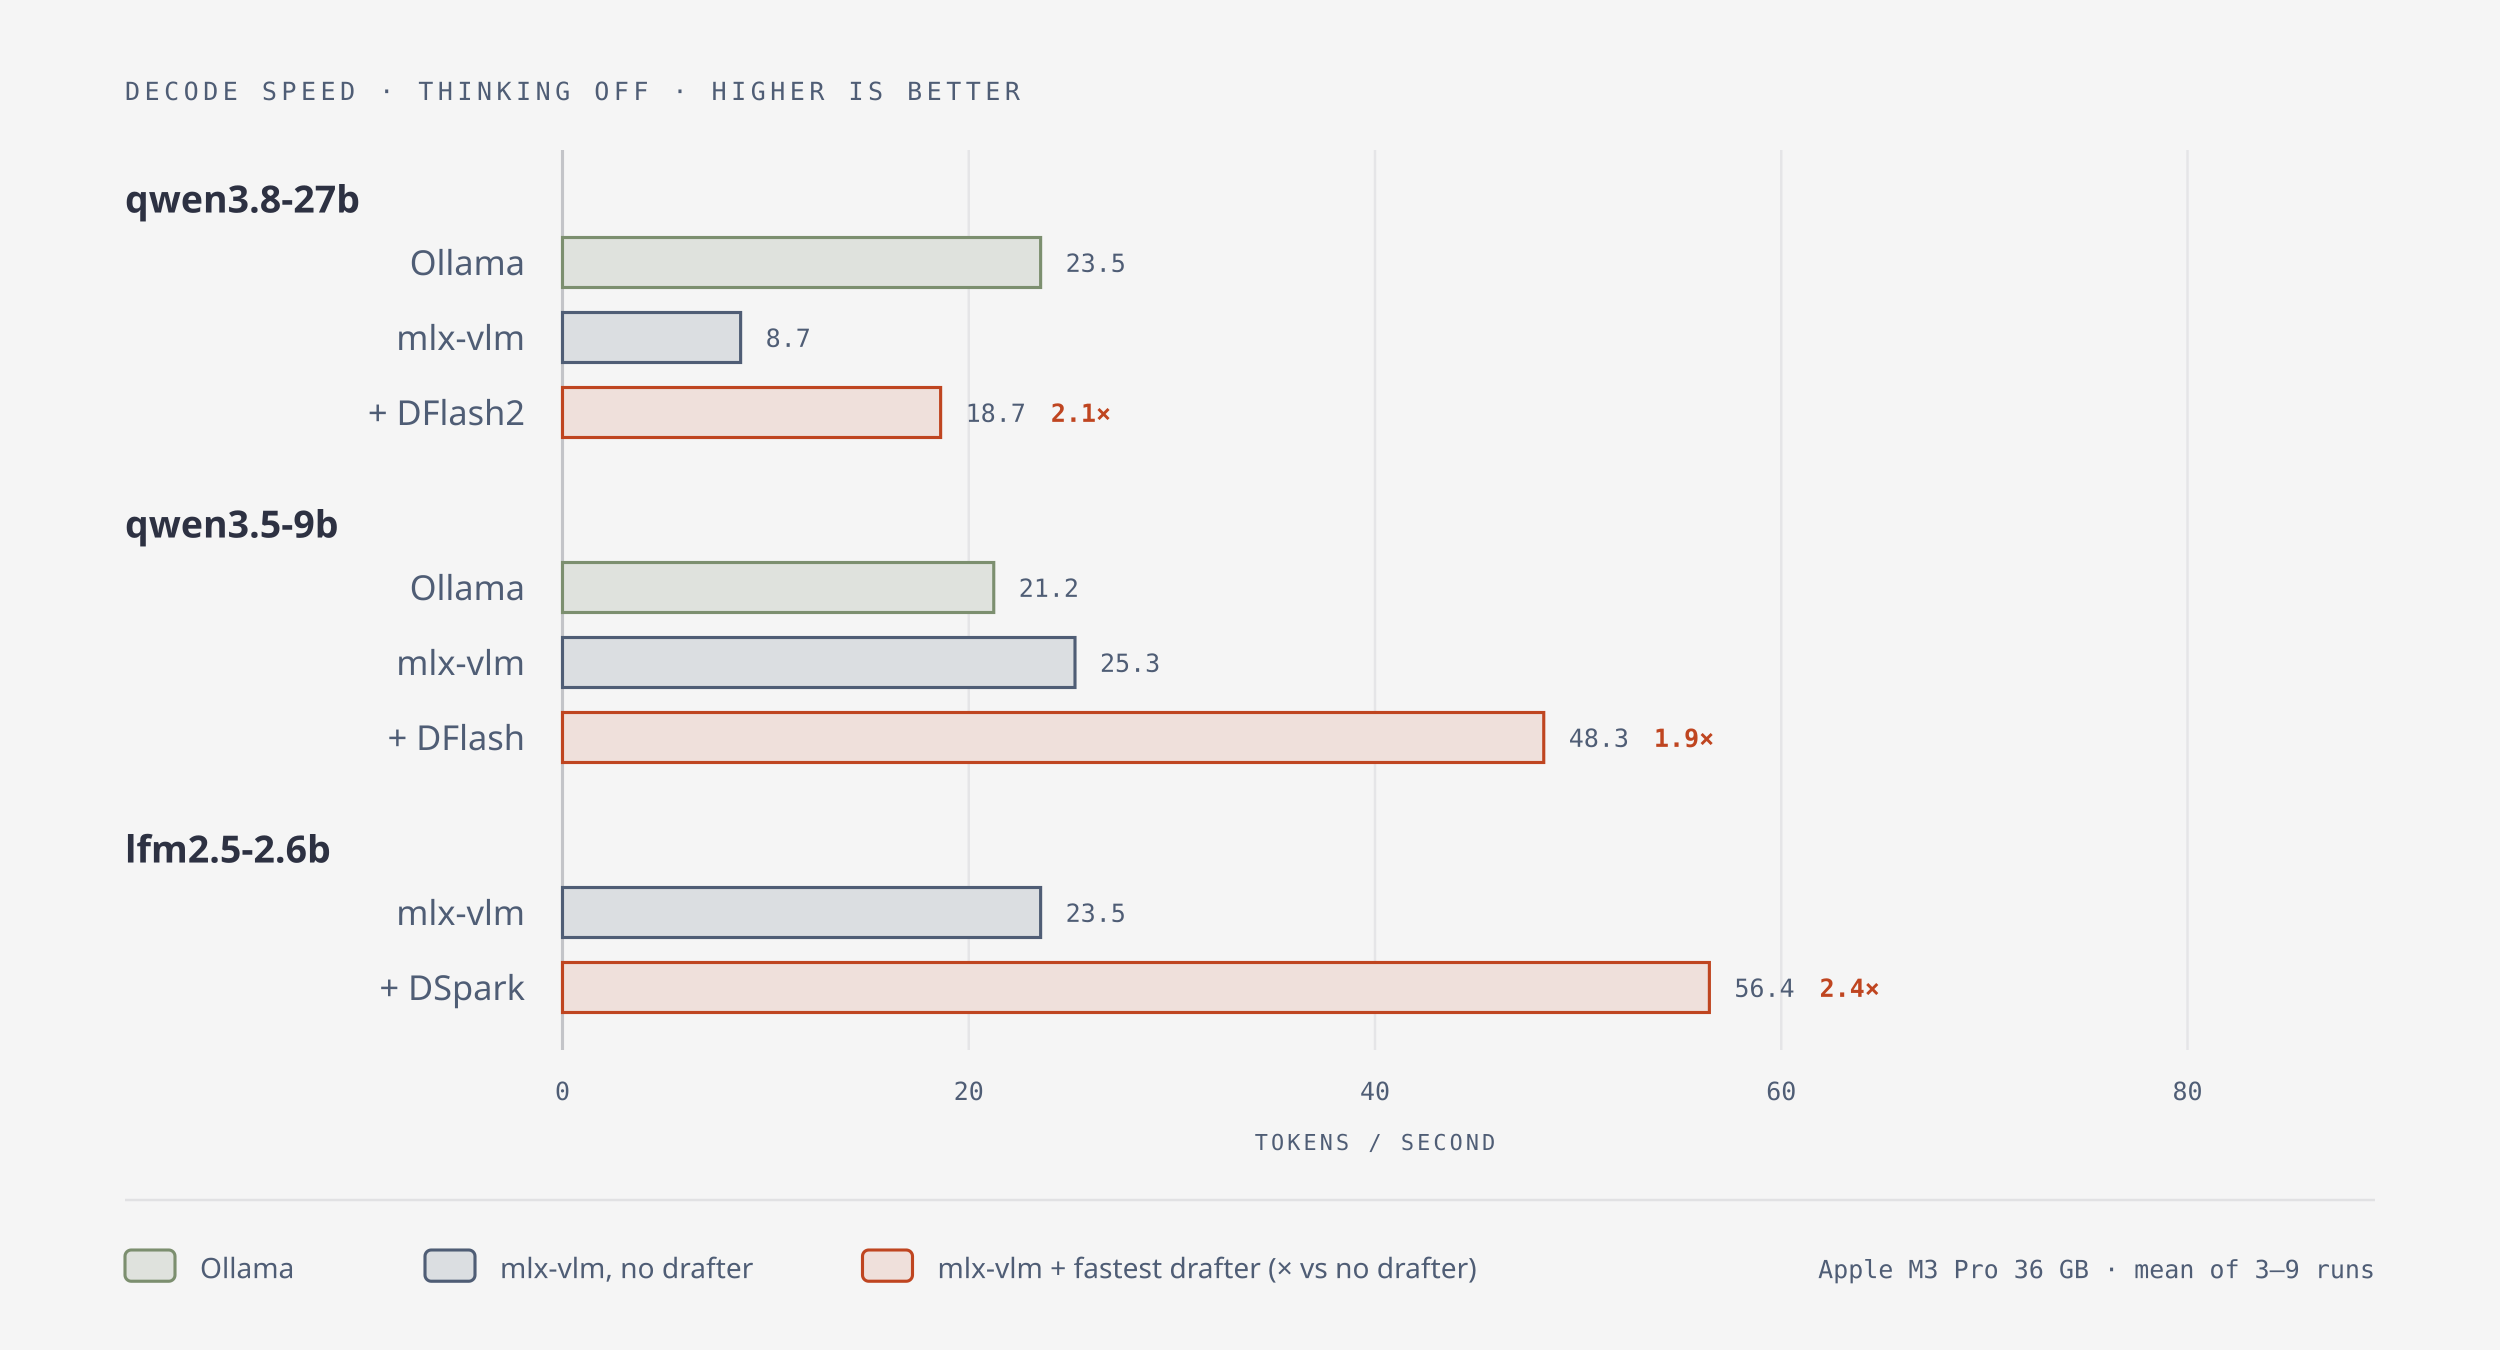
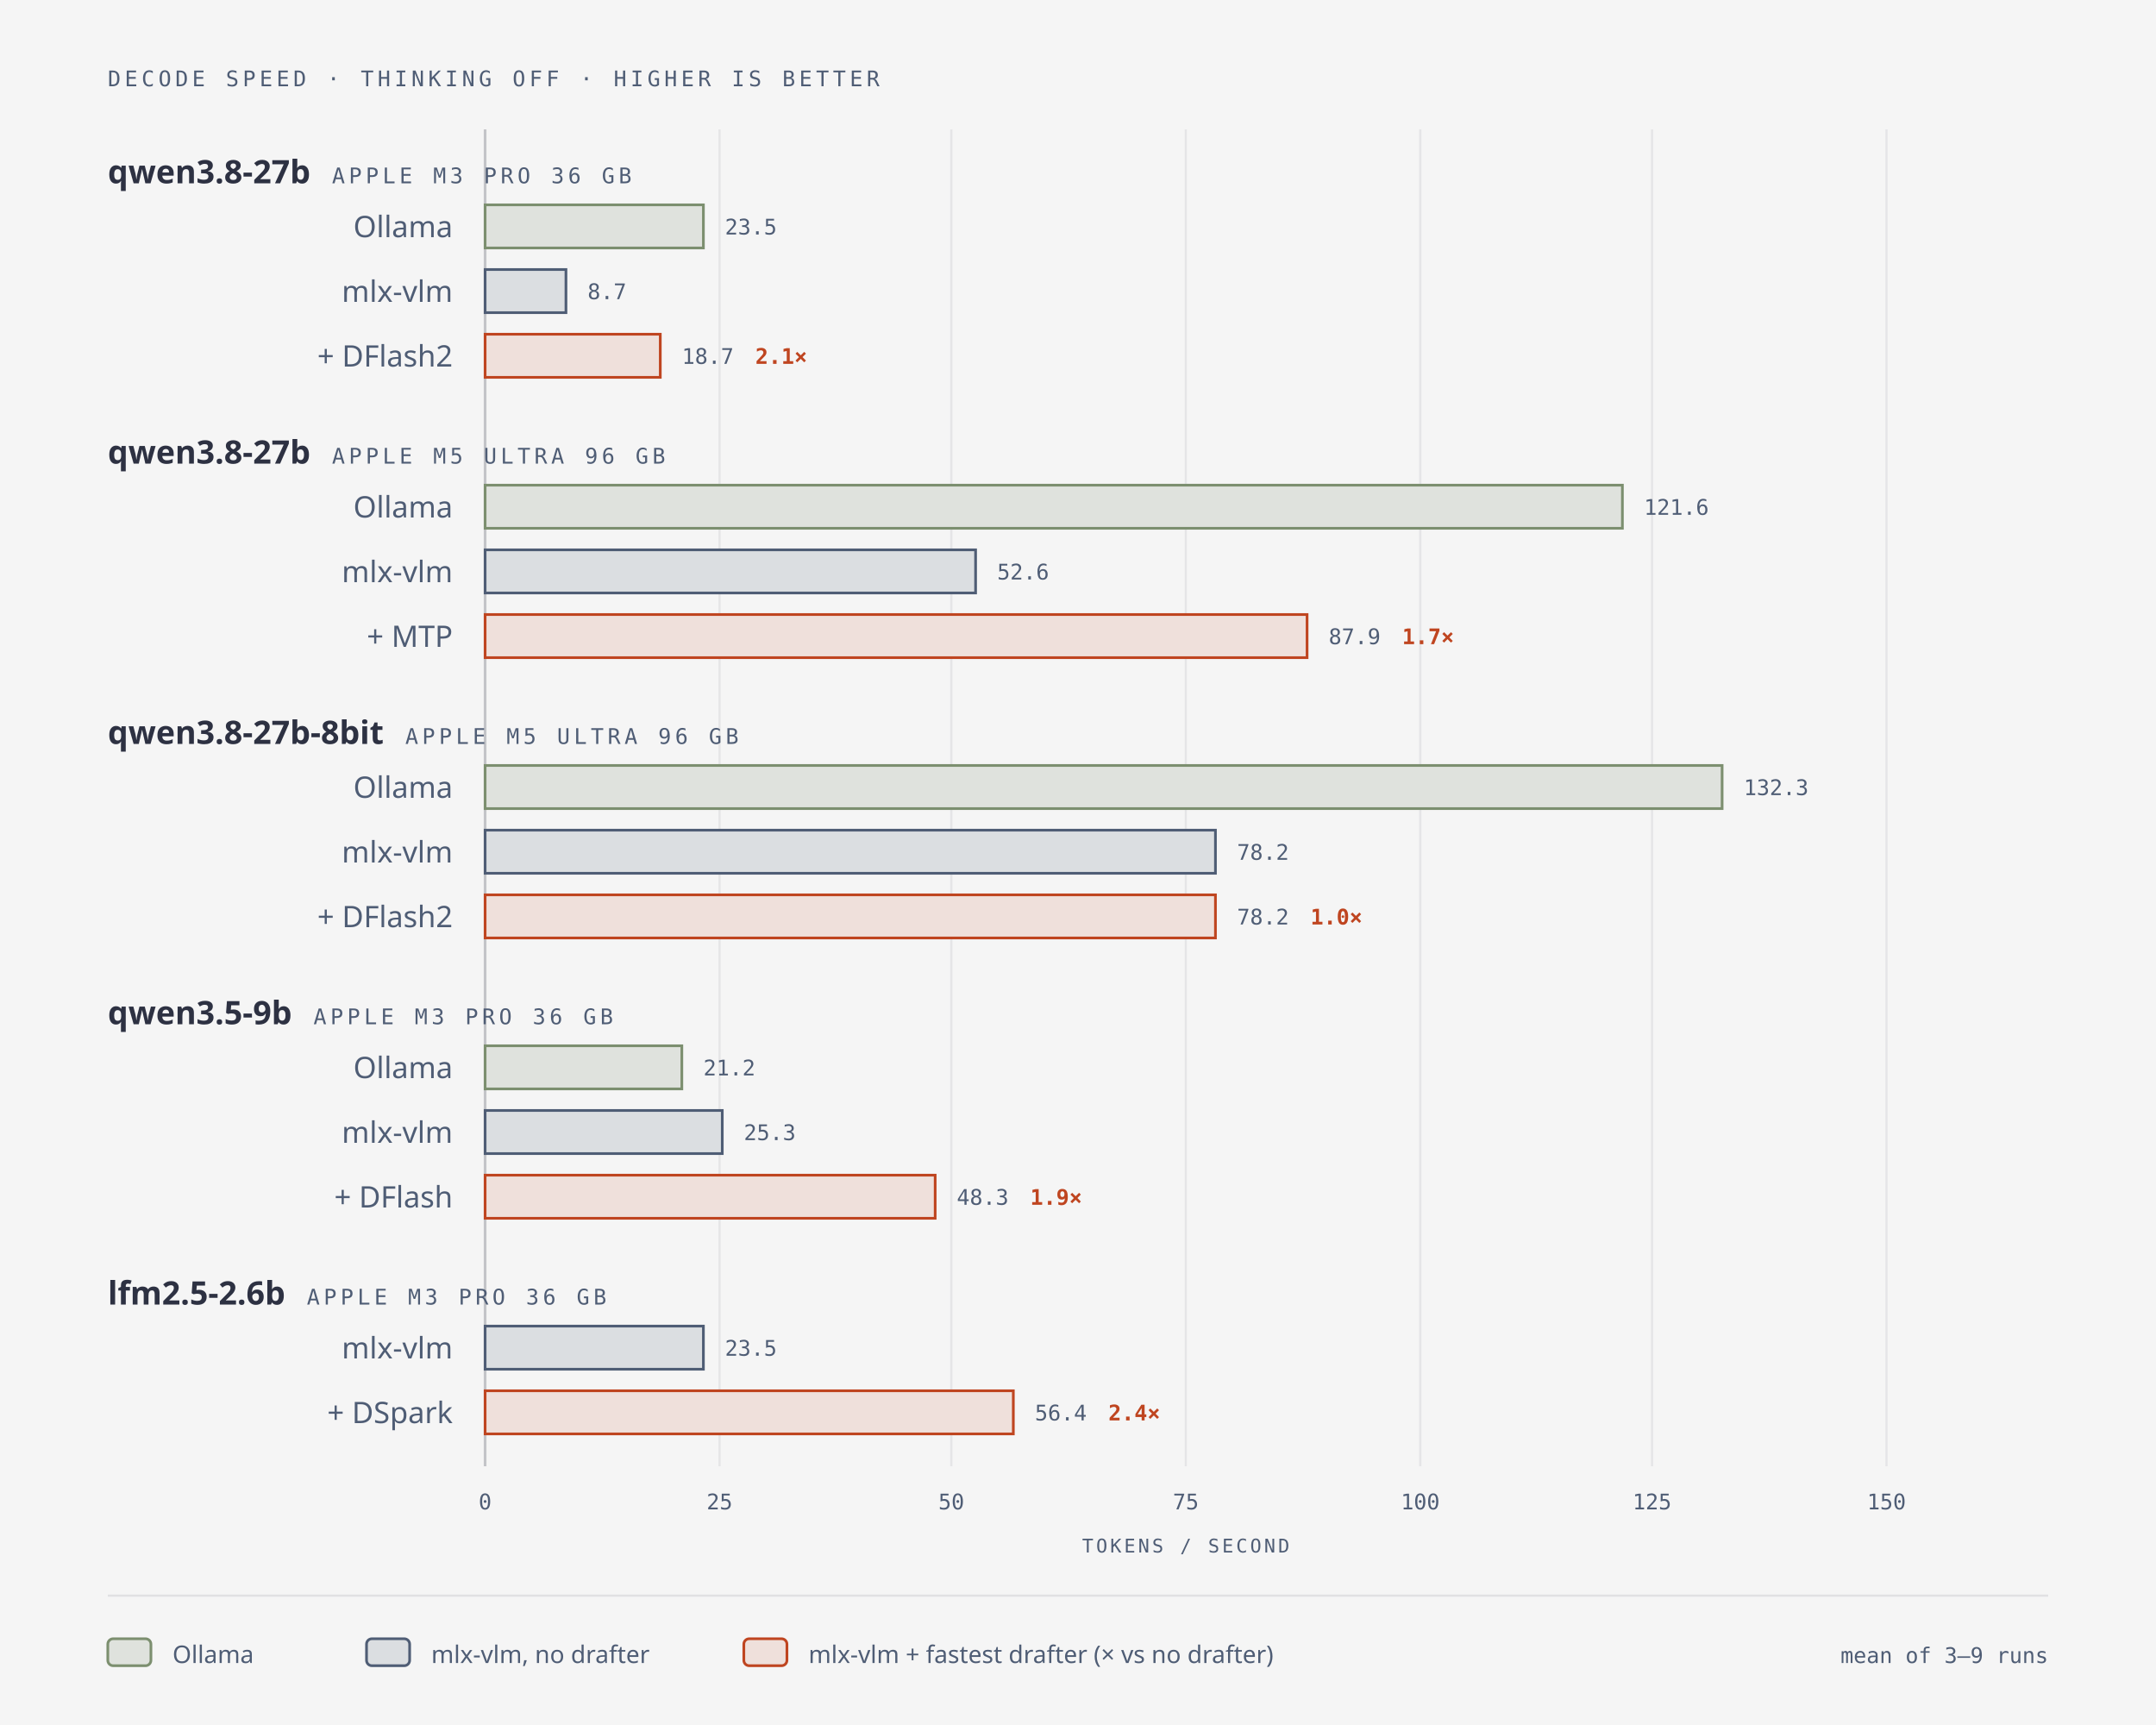
- <svg xmlns="http://www.w3.org/2000/svg" viewBox="0 0 800 432" width="800" height="432" role="img" aria-labelledby="speed-title speed-desc">
+ <svg xmlns="http://www.w3.org/2000/svg" viewBox="0 0 800 640" width="800" height="640" role="img" aria-labelledby="speed-title speed-desc">
  <rect width="100%" height="100%" fill="#f5f5f5" />
  <text x="40" y="32" fill="#4f5d75" font-size="8" font-weight="500" font-family="'Geist Mono', ui-monospace, monospace" letter-spacing="0.18em">DECODE SPEED · THINKING OFF · HIGHER IS BETTER</text>
-   <line x1="180" y1="48" x2="180" y2="336" stroke="rgba(45,49,66,0.25)" stroke-width="1" />
-   <text x="180" y="352" fill="#4f5d75" font-size="8" font-family="'Geist Mono', ui-monospace, monospace" text-anchor="middle">0</text>
-   <line x1="310" y1="48" x2="310" y2="336" stroke="rgba(45,49,66,0.08)" stroke-width="0.8" />
-   <text x="310" y="352" fill="#4f5d75" font-size="8" font-family="'Geist Mono', ui-monospace, monospace" text-anchor="middle">20</text>
-   <line x1="440" y1="48" x2="440" y2="336" stroke="rgba(45,49,66,0.08)" stroke-width="0.8" />
-   <text x="440" y="352" fill="#4f5d75" font-size="8" font-family="'Geist Mono', ui-monospace, monospace" text-anchor="middle">40</text>
-   <line x1="570" y1="48" x2="570" y2="336" stroke="rgba(45,49,66,0.08)" stroke-width="0.8" />
-   <text x="570" y="352" fill="#4f5d75" font-size="8" font-family="'Geist Mono', ui-monospace, monospace" text-anchor="middle">60</text>
-   <line x1="700" y1="48" x2="700" y2="336" stroke="rgba(45,49,66,0.08)" stroke-width="0.8" />
-   <text x="700" y="352" fill="#4f5d75" font-size="8" font-family="'Geist Mono', ui-monospace, monospace" text-anchor="middle">80</text>
-   <text x="440" y="368" fill="#4f5d75" font-size="7" font-family="'Geist Mono', ui-monospace, monospace" letter-spacing="0.14em" text-anchor="middle">TOKENS / SECOND</text>
-   <text x="40" y="68" fill="#2d3142" font-size="12" font-weight="600" font-family="'Geist', system-ui, sans-serif">qwen3.8-27b</text>
+   <line x1="180" y1="48" x2="180" y2="544" stroke="rgba(45,49,66,0.25)" stroke-width="1" />
+   <text x="180" y="560" fill="#4f5d75" font-size="8" font-family="'Geist Mono', ui-monospace, monospace" text-anchor="middle">0</text>
+   <line x1="267" y1="48" x2="267" y2="544" stroke="rgba(45,49,66,0.08)" stroke-width="0.8" />
+   <text x="267" y="560" fill="#4f5d75" font-size="8" font-family="'Geist Mono', ui-monospace, monospace" text-anchor="middle">25</text>
+   <line x1="353" y1="48" x2="353" y2="544" stroke="rgba(45,49,66,0.08)" stroke-width="0.8" />
+   <text x="353" y="560" fill="#4f5d75" font-size="8" font-family="'Geist Mono', ui-monospace, monospace" text-anchor="middle">50</text>
+   <line x1="440" y1="48" x2="440" y2="544" stroke="rgba(45,49,66,0.08)" stroke-width="0.8" />
+   <text x="440" y="560" fill="#4f5d75" font-size="8" font-family="'Geist Mono', ui-monospace, monospace" text-anchor="middle">75</text>
+   <line x1="527" y1="48" x2="527" y2="544" stroke="rgba(45,49,66,0.08)" stroke-width="0.8" />
+   <text x="527" y="560" fill="#4f5d75" font-size="8" font-family="'Geist Mono', ui-monospace, monospace" text-anchor="middle">100</text>
+   <line x1="613" y1="48" x2="613" y2="544" stroke="rgba(45,49,66,0.08)" stroke-width="0.8" />
+   <text x="613" y="560" fill="#4f5d75" font-size="8" font-family="'Geist Mono', ui-monospace, monospace" text-anchor="middle">125</text>
+   <line x1="700" y1="48" x2="700" y2="544" stroke="rgba(45,49,66,0.08)" stroke-width="0.8" />
+   <text x="700" y="560" fill="#4f5d75" font-size="8" font-family="'Geist Mono', ui-monospace, monospace" text-anchor="middle">150</text>
+   <text x="440" y="576" fill="#4f5d75" font-size="7" font-family="'Geist Mono', ui-monospace, monospace" letter-spacing="0.14em" text-anchor="middle">TOKENS / SECOND</text>
+   <text x="40" y="68" fill="#2d3142" font-size="12" font-weight="600" font-family="'Geist', system-ui, sans-serif">qwen3.8-27b<tspan fill="#4f5d75" font-size="8" font-weight="500" font-family="'Geist Mono', ui-monospace, monospace" letter-spacing="0.18em" dx="8">APPLE M3 PRO 36 GB</tspan>
+   </text>
  <text x="168" y="88" fill="#4f5d75" font-size="11" font-weight="500" font-family="'Geist', system-ui, sans-serif" text-anchor="end">Ollama</text>
-   <rect x="180" y="76" width="153" height="16" fill="#f5f5f5" />
-   <rect x="180" y="76" width="153" height="16" fill="rgba(124,143,111,0.18)" stroke="#7c8f6f" stroke-width="1" />
-   <text x="341" y="87" fill="#4f5d75" font-size="8" font-family="'Geist Mono', ui-monospace, monospace">23.5</text>
+   <rect x="180" y="76" width="81" height="16" fill="#f5f5f5" />
+   <rect x="180" y="76" width="81" height="16" fill="rgba(124,143,111,0.18)" stroke="#7c8f6f" stroke-width="1" />
+   <text x="269" y="87" fill="#4f5d75" font-size="8" font-family="'Geist Mono', ui-monospace, monospace">23.5</text>
  <text x="168" y="112" fill="#4f5d75" font-size="11" font-weight="500" font-family="'Geist', system-ui, sans-serif" text-anchor="end">mlx-vlm</text>
-   <rect x="180" y="100" width="57" height="16" fill="#f5f5f5" />
-   <rect x="180" y="100" width="57" height="16" fill="rgba(79,93,117,0.15)" stroke="#4f5d75" stroke-width="1" />
-   <text x="245" y="111" fill="#4f5d75" font-size="8" font-family="'Geist Mono', ui-monospace, monospace">8.7</text>
+   <rect x="180" y="100" width="30" height="16" fill="#f5f5f5" />
+   <rect x="180" y="100" width="30" height="16" fill="rgba(79,93,117,0.15)" stroke="#4f5d75" stroke-width="1" />
+   <text x="218" y="111" fill="#4f5d75" font-size="8" font-family="'Geist Mono', ui-monospace, monospace">8.7</text>
  <text x="168" y="136" fill="#4f5d75" font-size="11" font-weight="500" font-family="'Geist', system-ui, sans-serif" text-anchor="end">+ DFlash2</text>
-   <rect x="180" y="124" width="121" height="16" fill="#f5f5f5" />
-   <rect x="180" y="124" width="121" height="16" fill="rgba(191,69,32,0.12)" stroke="#bf4520" stroke-width="1" />
-   <text x="309" y="135" fill="#4f5d75" font-size="8" font-family="'Geist Mono', ui-monospace, monospace">18.7<tspan fill="#bf4520" font-weight="600" dx="8">2.1×</tspan>
+   <rect x="180" y="124" width="65" height="16" fill="#f5f5f5" />
+   <rect x="180" y="124" width="65" height="16" fill="rgba(191,69,32,0.12)" stroke="#bf4520" stroke-width="1" />
+   <text x="253" y="135" fill="#4f5d75" font-size="8" font-family="'Geist Mono', ui-monospace, monospace">18.7<tspan fill="#bf4520" font-weight="600" dx="8">2.1×</tspan>
  </text>
-   <text x="40" y="172" fill="#2d3142" font-size="12" font-weight="600" font-family="'Geist', system-ui, sans-serif">qwen3.5-9b</text>
+   <text x="40" y="172" fill="#2d3142" font-size="12" font-weight="600" font-family="'Geist', system-ui, sans-serif">qwen3.8-27b<tspan fill="#4f5d75" font-size="8" font-weight="500" font-family="'Geist Mono', ui-monospace, monospace" letter-spacing="0.18em" dx="8">APPLE M5 ULTRA 96 GB</tspan>
+   </text>
  <text x="168" y="192" fill="#4f5d75" font-size="11" font-weight="500" font-family="'Geist', system-ui, sans-serif" text-anchor="end">Ollama</text>
-   <rect x="180" y="180" width="138" height="16" fill="#f5f5f5" />
-   <rect x="180" y="180" width="138" height="16" fill="rgba(124,143,111,0.18)" stroke="#7c8f6f" stroke-width="1" />
-   <text x="326" y="191" fill="#4f5d75" font-size="8" font-family="'Geist Mono', ui-monospace, monospace">21.2</text>
+   <rect x="180" y="180" width="422" height="16" fill="#f5f5f5" />
+   <rect x="180" y="180" width="422" height="16" fill="rgba(124,143,111,0.18)" stroke="#7c8f6f" stroke-width="1" />
+   <text x="610" y="191" fill="#4f5d75" font-size="8" font-family="'Geist Mono', ui-monospace, monospace">121.6</text>
  <text x="168" y="216" fill="#4f5d75" font-size="11" font-weight="500" font-family="'Geist', system-ui, sans-serif" text-anchor="end">mlx-vlm</text>
-   <rect x="180" y="204" width="164" height="16" fill="#f5f5f5" />
-   <rect x="180" y="204" width="164" height="16" fill="rgba(79,93,117,0.15)" stroke="#4f5d75" stroke-width="1" />
-   <text x="352" y="215" fill="#4f5d75" font-size="8" font-family="'Geist Mono', ui-monospace, monospace">25.3</text>
-   <text x="168" y="240" fill="#4f5d75" font-size="11" font-weight="500" font-family="'Geist', system-ui, sans-serif" text-anchor="end">+ DFlash</text>
-   <rect x="180" y="228" width="314" height="16" fill="#f5f5f5" />
-   <rect x="180" y="228" width="314" height="16" fill="rgba(191,69,32,0.12)" stroke="#bf4520" stroke-width="1" />
-   <text x="502" y="239" fill="#4f5d75" font-size="8" font-family="'Geist Mono', ui-monospace, monospace">48.3<tspan fill="#bf4520" font-weight="600" dx="8">1.9×</tspan>
+   <rect x="180" y="204" width="182" height="16" fill="#f5f5f5" />
+   <rect x="180" y="204" width="182" height="16" fill="rgba(79,93,117,0.15)" stroke="#4f5d75" stroke-width="1" />
+   <text x="370" y="215" fill="#4f5d75" font-size="8" font-family="'Geist Mono', ui-monospace, monospace">52.6</text>
+   <text x="168" y="240" fill="#4f5d75" font-size="11" font-weight="500" font-family="'Geist', system-ui, sans-serif" text-anchor="end">+ MTP</text>
+   <rect x="180" y="228" width="305" height="16" fill="#f5f5f5" />
+   <rect x="180" y="228" width="305" height="16" fill="rgba(191,69,32,0.12)" stroke="#bf4520" stroke-width="1" />
+   <text x="493" y="239" fill="#4f5d75" font-size="8" font-family="'Geist Mono', ui-monospace, monospace">87.9<tspan fill="#bf4520" font-weight="600" dx="8">1.7×</tspan>
  </text>
-   <text x="40" y="276" fill="#2d3142" font-size="12" font-weight="600" font-family="'Geist', system-ui, sans-serif">lfm2.5-2.6b</text>
-   <text x="168" y="296" fill="#4f5d75" font-size="11" font-weight="500" font-family="'Geist', system-ui, sans-serif" text-anchor="end">mlx-vlm</text>
-   <rect x="180" y="284" width="153" height="16" fill="#f5f5f5" />
-   <rect x="180" y="284" width="153" height="16" fill="rgba(79,93,117,0.15)" stroke="#4f5d75" stroke-width="1" />
-   <text x="341" y="295" fill="#4f5d75" font-size="8" font-family="'Geist Mono', ui-monospace, monospace">23.5</text>
-   <text x="168" y="320" fill="#4f5d75" font-size="11" font-weight="500" font-family="'Geist', system-ui, sans-serif" text-anchor="end">+ DSpark</text>
-   <rect x="180" y="308" width="367" height="16" fill="#f5f5f5" />
-   <rect x="180" y="308" width="367" height="16" fill="rgba(191,69,32,0.12)" stroke="#bf4520" stroke-width="1" />
-   <text x="555" y="319" fill="#4f5d75" font-size="8" font-family="'Geist Mono', ui-monospace, monospace">56.4<tspan fill="#bf4520" font-weight="600" dx="8">2.4×</tspan>
+   <text x="40" y="276" fill="#2d3142" font-size="12" font-weight="600" font-family="'Geist', system-ui, sans-serif">qwen3.8-27b-8bit<tspan fill="#4f5d75" font-size="8" font-weight="500" font-family="'Geist Mono', ui-monospace, monospace" letter-spacing="0.18em" dx="8">APPLE M5 ULTRA 96 GB</tspan>
  </text>
-   <line x1="40" y1="384" x2="760" y2="384" stroke="rgba(45,49,66,0.1)" stroke-width="0.8" />
-   <rect x="40" y="400" width="16" height="10" rx="2" fill="rgba(124,143,111,0.18)" stroke="#7c8f6f" stroke-width="1" />
-   <text x="64" y="409" fill="#4f5d75" font-size="9" font-family="'Geist', system-ui, sans-serif">Ollama</text>
-   <rect x="136" y="400" width="16" height="10" rx="2" fill="rgba(79,93,117,0.15)" stroke="#4f5d75" stroke-width="1" />
-   <text x="160" y="409" fill="#4f5d75" font-size="9" font-family="'Geist', system-ui, sans-serif">mlx-vlm, no drafter</text>
-   <rect x="276" y="400" width="16" height="10" rx="2" fill="rgba(191,69,32,0.12)" stroke="#bf4520" stroke-width="1" />
-   <text x="300" y="409" fill="#4f5d75" font-size="9" font-family="'Geist', system-ui, sans-serif">mlx-vlm + fastest drafter (× vs no drafter)</text>
-   <text x="760" y="409" fill="#4f5d75" font-size="8" font-family="'Geist Mono', ui-monospace, monospace" text-anchor="end">Apple M3 Pro 36 GB · mean of 3–9 runs</text>
+   <text x="168" y="296" fill="#4f5d75" font-size="11" font-weight="500" font-family="'Geist', system-ui, sans-serif" text-anchor="end">Ollama</text>
+   <rect x="180" y="284" width="459" height="16" fill="#f5f5f5" />
+   <rect x="180" y="284" width="459" height="16" fill="rgba(124,143,111,0.18)" stroke="#7c8f6f" stroke-width="1" />
+   <text x="647" y="295" fill="#4f5d75" font-size="8" font-family="'Geist Mono', ui-monospace, monospace">132.3</text>
+   <text x="168" y="320" fill="#4f5d75" font-size="11" font-weight="500" font-family="'Geist', system-ui, sans-serif" text-anchor="end">mlx-vlm</text>
+   <rect x="180" y="308" width="271" height="16" fill="#f5f5f5" />
+   <rect x="180" y="308" width="271" height="16" fill="rgba(79,93,117,0.15)" stroke="#4f5d75" stroke-width="1" />
+   <text x="459" y="319" fill="#4f5d75" font-size="8" font-family="'Geist Mono', ui-monospace, monospace">78.2</text>
+   <text x="168" y="344" fill="#4f5d75" font-size="11" font-weight="500" font-family="'Geist', system-ui, sans-serif" text-anchor="end">+ DFlash2</text>
+   <rect x="180" y="332" width="271" height="16" fill="#f5f5f5" />
+   <rect x="180" y="332" width="271" height="16" fill="rgba(191,69,32,0.12)" stroke="#bf4520" stroke-width="1" />
+   <text x="459" y="343" fill="#4f5d75" font-size="8" font-family="'Geist Mono', ui-monospace, monospace">78.2<tspan fill="#bf4520" font-weight="600" dx="8">1.0×</tspan>
+   </text>
+   <text x="40" y="380" fill="#2d3142" font-size="12" font-weight="600" font-family="'Geist', system-ui, sans-serif">qwen3.5-9b<tspan fill="#4f5d75" font-size="8" font-weight="500" font-family="'Geist Mono', ui-monospace, monospace" letter-spacing="0.18em" dx="8">APPLE M3 PRO 36 GB</tspan>
+   </text>
+   <text x="168" y="400" fill="#4f5d75" font-size="11" font-weight="500" font-family="'Geist', system-ui, sans-serif" text-anchor="end">Ollama</text>
+   <rect x="180" y="388" width="73" height="16" fill="#f5f5f5" />
+   <rect x="180" y="388" width="73" height="16" fill="rgba(124,143,111,0.18)" stroke="#7c8f6f" stroke-width="1" />
+   <text x="261" y="399" fill="#4f5d75" font-size="8" font-family="'Geist Mono', ui-monospace, monospace">21.2</text>
+   <text x="168" y="424" fill="#4f5d75" font-size="11" font-weight="500" font-family="'Geist', system-ui, sans-serif" text-anchor="end">mlx-vlm</text>
+   <rect x="180" y="412" width="88" height="16" fill="#f5f5f5" />
+   <rect x="180" y="412" width="88" height="16" fill="rgba(79,93,117,0.15)" stroke="#4f5d75" stroke-width="1" />
+   <text x="276" y="423" fill="#4f5d75" font-size="8" font-family="'Geist Mono', ui-monospace, monospace">25.3</text>
+   <text x="168" y="448" fill="#4f5d75" font-size="11" font-weight="500" font-family="'Geist', system-ui, sans-serif" text-anchor="end">+ DFlash</text>
+   <rect x="180" y="436" width="167" height="16" fill="#f5f5f5" />
+   <rect x="180" y="436" width="167" height="16" fill="rgba(191,69,32,0.12)" stroke="#bf4520" stroke-width="1" />
+   <text x="355" y="447" fill="#4f5d75" font-size="8" font-family="'Geist Mono', ui-monospace, monospace">48.3<tspan fill="#bf4520" font-weight="600" dx="8">1.9×</tspan>
+   </text>
+   <text x="40" y="484" fill="#2d3142" font-size="12" font-weight="600" font-family="'Geist', system-ui, sans-serif">lfm2.5-2.6b<tspan fill="#4f5d75" font-size="8" font-weight="500" font-family="'Geist Mono', ui-monospace, monospace" letter-spacing="0.18em" dx="8">APPLE M3 PRO 36 GB</tspan>
+   </text>
+   <text x="168" y="504" fill="#4f5d75" font-size="11" font-weight="500" font-family="'Geist', system-ui, sans-serif" text-anchor="end">mlx-vlm</text>
+   <rect x="180" y="492" width="81" height="16" fill="#f5f5f5" />
+   <rect x="180" y="492" width="81" height="16" fill="rgba(79,93,117,0.15)" stroke="#4f5d75" stroke-width="1" />
+   <text x="269" y="503" fill="#4f5d75" font-size="8" font-family="'Geist Mono', ui-monospace, monospace">23.5</text>
+   <text x="168" y="528" fill="#4f5d75" font-size="11" font-weight="500" font-family="'Geist', system-ui, sans-serif" text-anchor="end">+ DSpark</text>
+   <rect x="180" y="516" width="196" height="16" fill="#f5f5f5" />
+   <rect x="180" y="516" width="196" height="16" fill="rgba(191,69,32,0.12)" stroke="#bf4520" stroke-width="1" />
+   <text x="384" y="527" fill="#4f5d75" font-size="8" font-family="'Geist Mono', ui-monospace, monospace">56.4<tspan fill="#bf4520" font-weight="600" dx="8">2.4×</tspan>
+   </text>
+   <line x1="40" y1="592" x2="760" y2="592" stroke="rgba(45,49,66,0.1)" stroke-width="0.8" />
+   <rect x="40" y="608" width="16" height="10" rx="2" fill="rgba(124,143,111,0.18)" stroke="#7c8f6f" stroke-width="1" />
+   <text x="64" y="617" fill="#4f5d75" font-size="9" font-family="'Geist', system-ui, sans-serif">Ollama</text>
+   <rect x="136" y="608" width="16" height="10" rx="2" fill="rgba(79,93,117,0.15)" stroke="#4f5d75" stroke-width="1" />
+   <text x="160" y="617" fill="#4f5d75" font-size="9" font-family="'Geist', system-ui, sans-serif">mlx-vlm, no drafter</text>
+   <rect x="276" y="608" width="16" height="10" rx="2" fill="rgba(191,69,32,0.12)" stroke="#bf4520" stroke-width="1" />
+   <text x="300" y="617" fill="#4f5d75" font-size="9" font-family="'Geist', system-ui, sans-serif">mlx-vlm + fastest drafter (× vs no drafter)</text>
+   <text x="760" y="617" fill="#4f5d75" font-size="8" font-family="'Geist Mono', ui-monospace, monospace" text-anchor="end">mean of 3–9 runs</text>
</svg>
